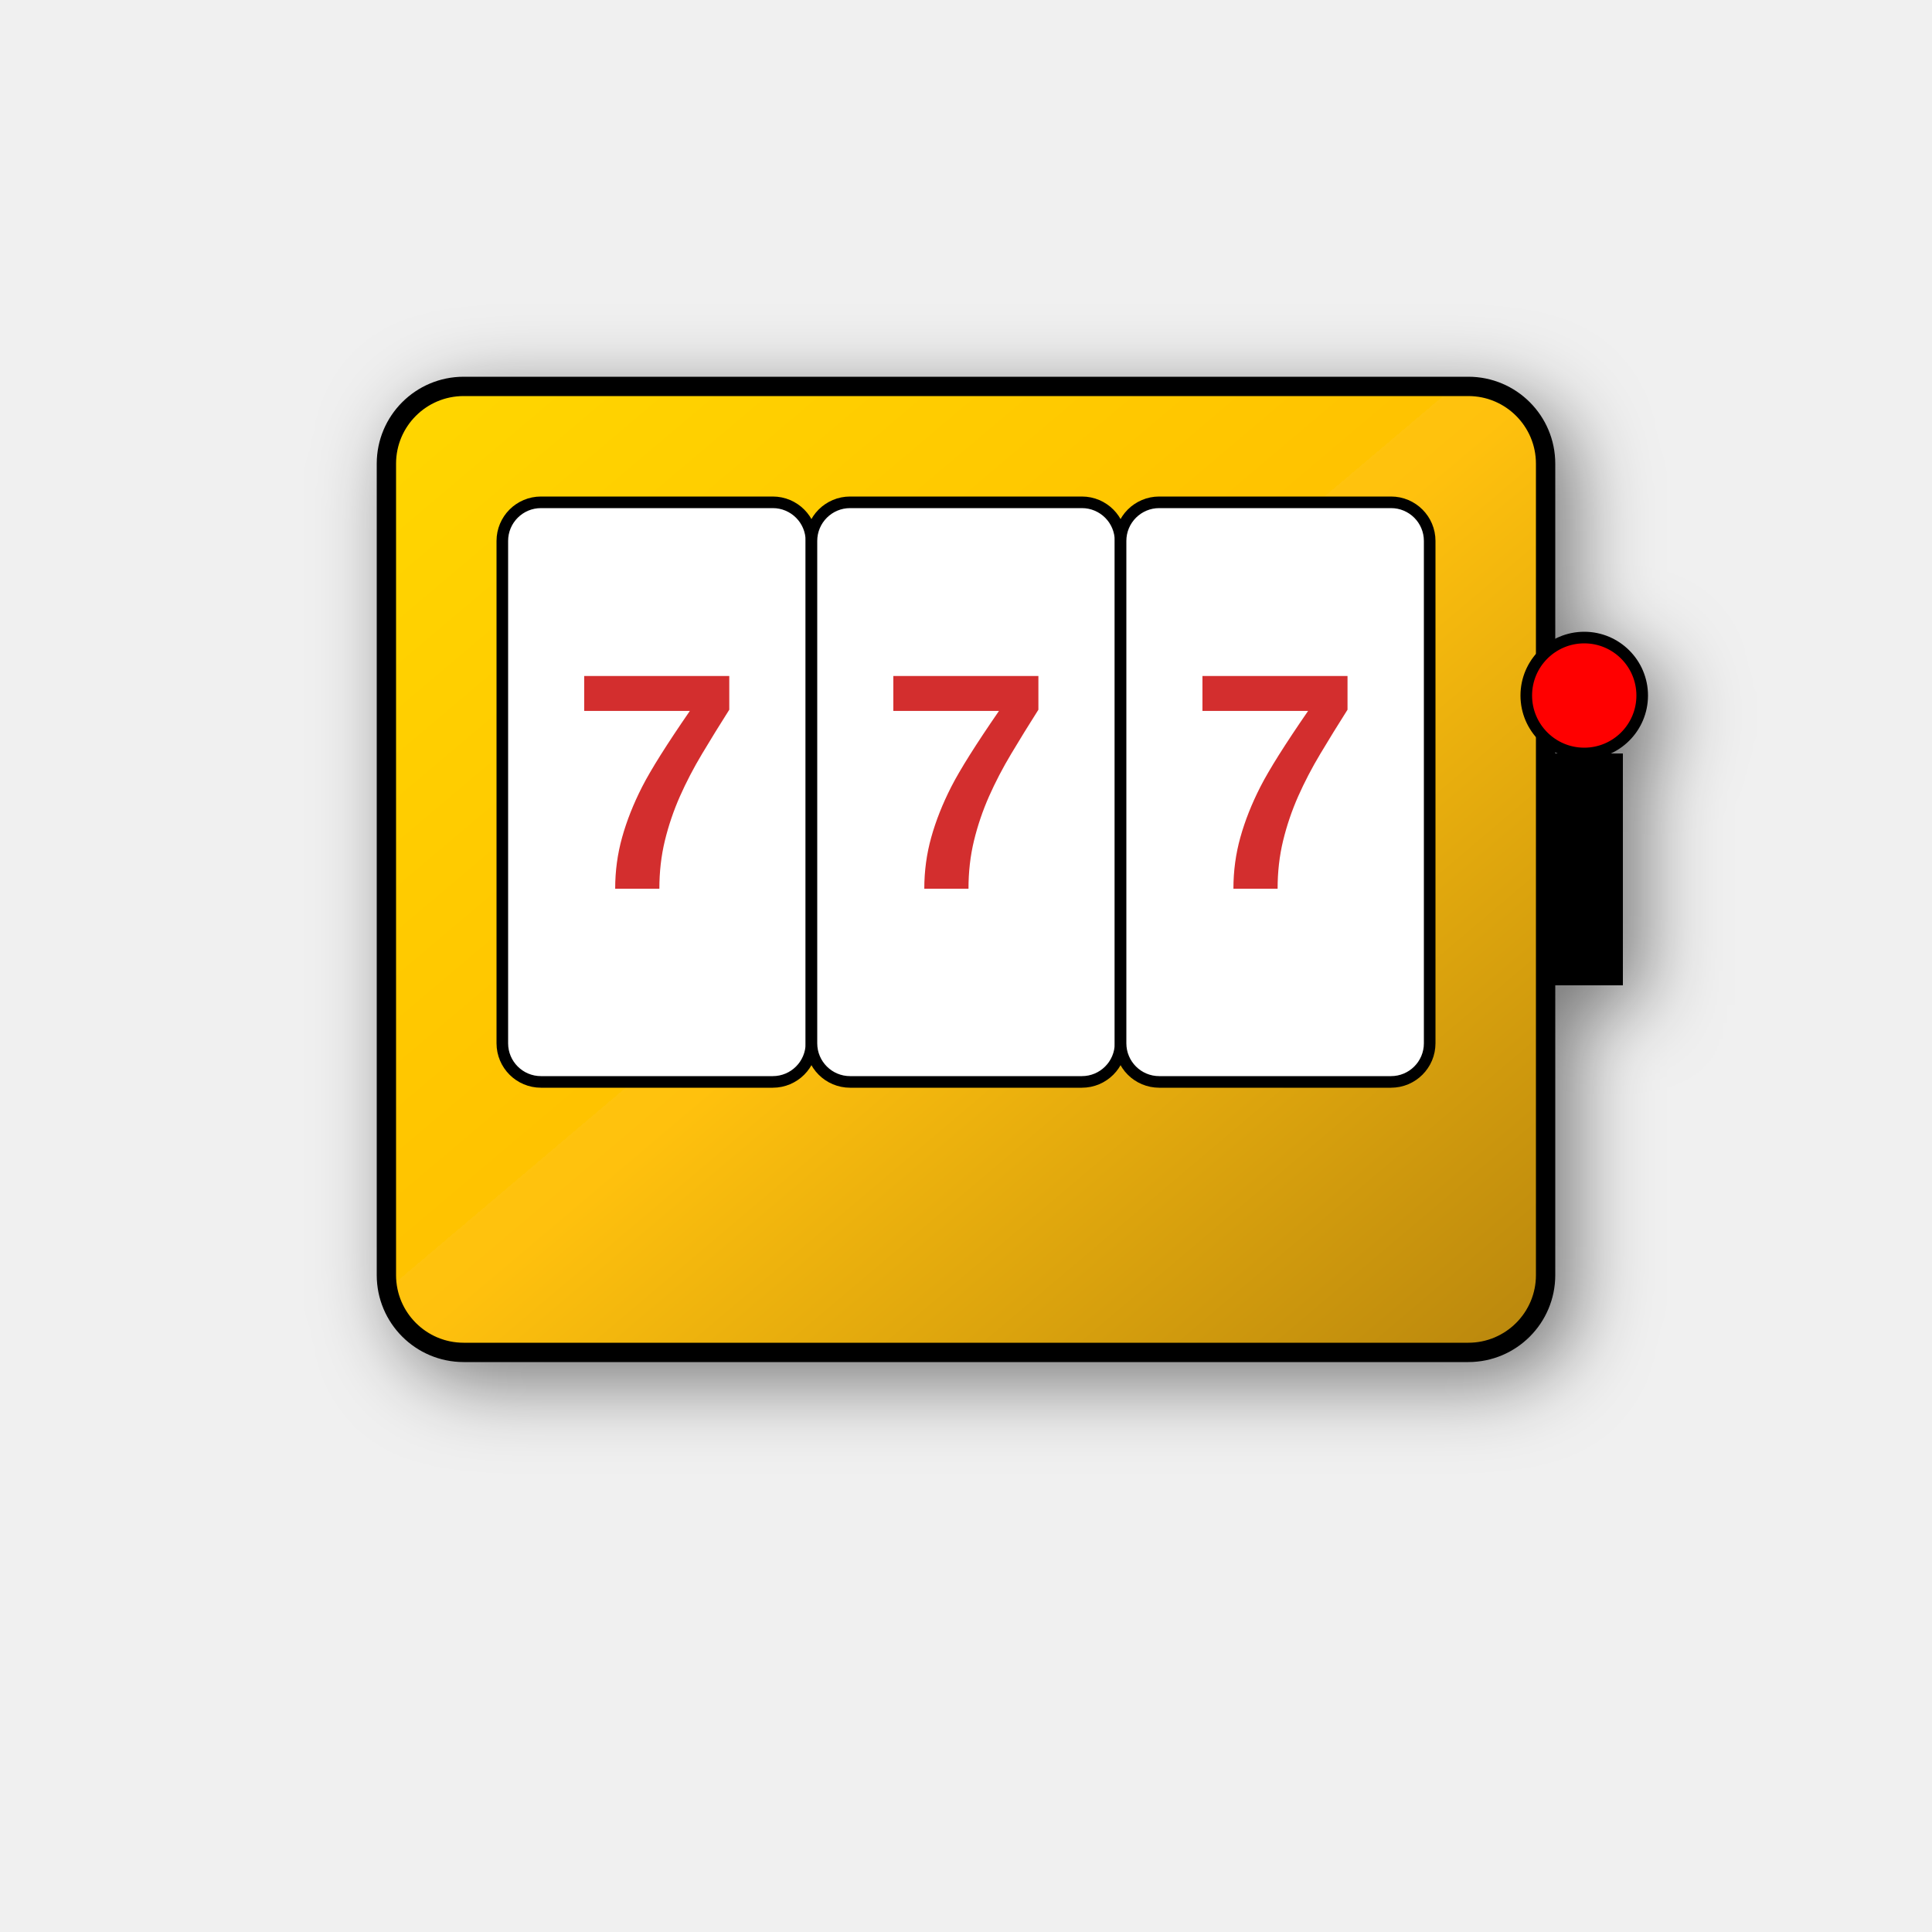
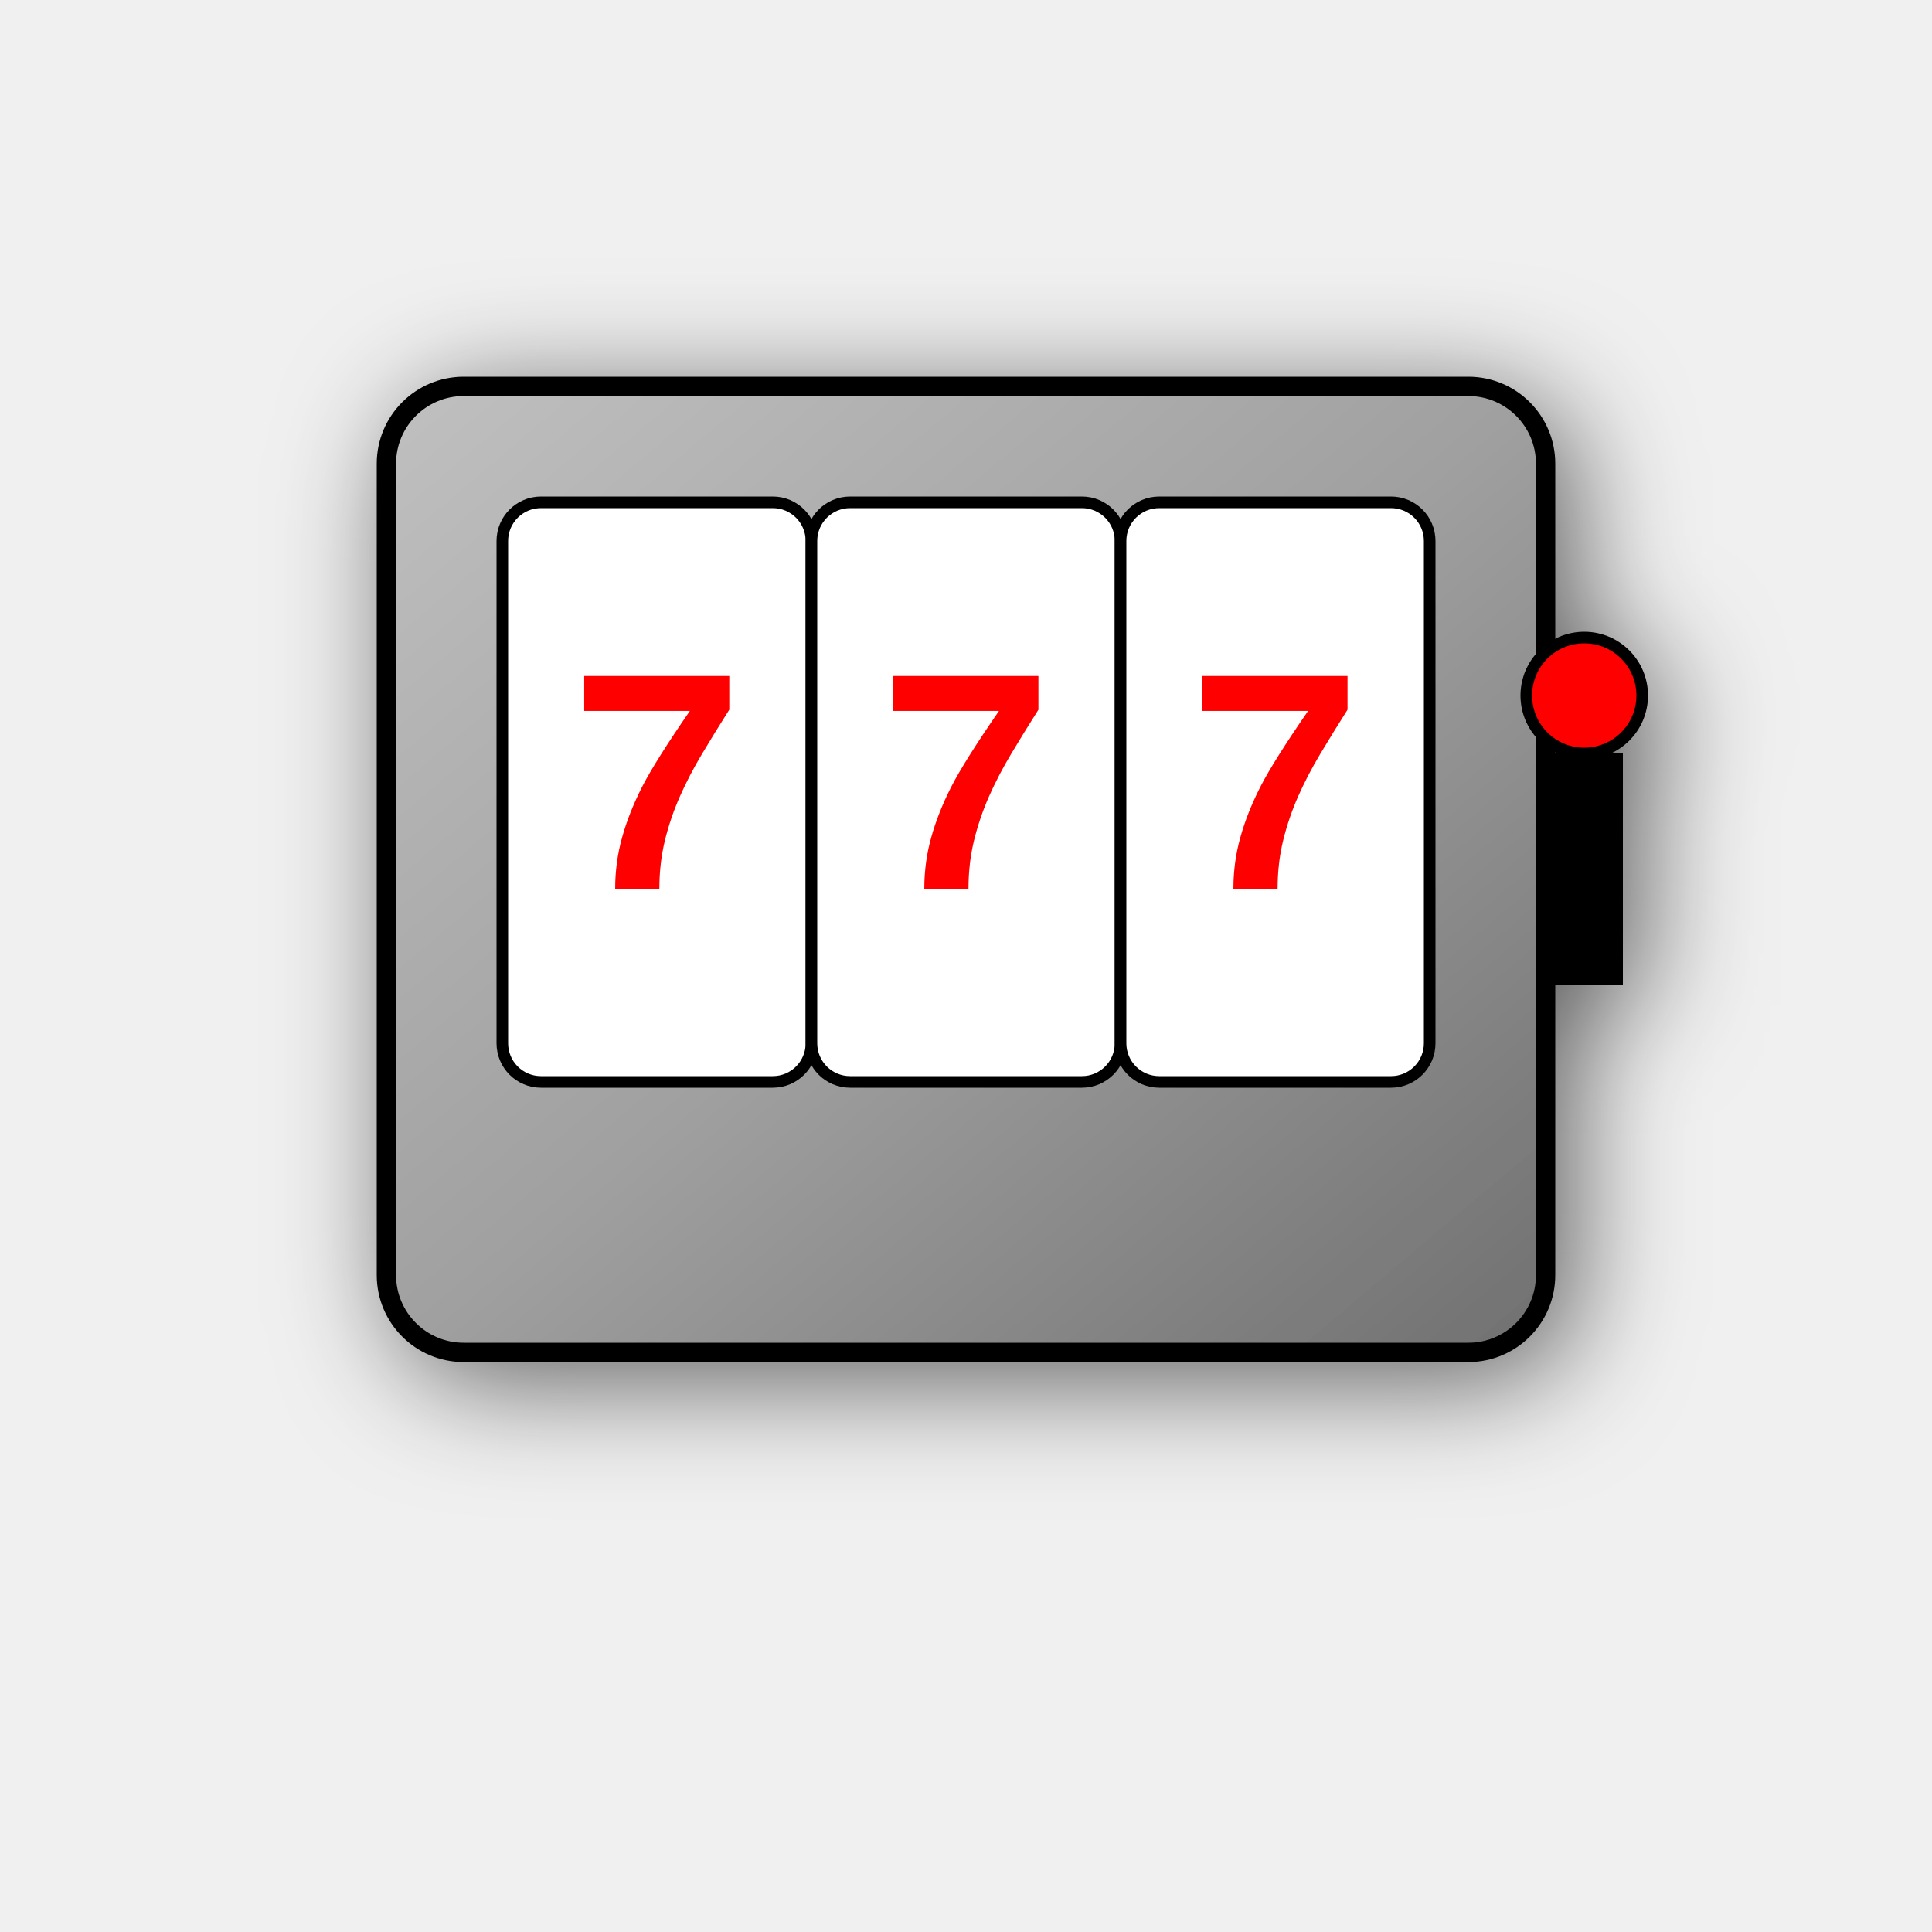
<svg xmlns="http://www.w3.org/2000/svg" width="500" height="500" viewBox="0 0 500 500">
  <style>
        .slot-machine {
-             filter: drop-shadow(5px 5px 10px rgba(0, 0, 0, 0.5)); /* Efek shadow */
+             filter: drop-shadow(5px 5px 15px rgba(0, 0, 0, 0.6)); /* Efek shadow */
        }
        .body {
-             fill: url(#gold-gradient); /* Efek emas */
+             fill: url(#metal-gradient); /* Efek metal */
            stroke: black;
            stroke-width: 5;
        }
        .reel {
            fill: white;
            stroke: black;
            stroke-width: 3;
        }
        .text {
            font-family: Arial, sans-serif;
            font-size: 80px;
            font-weight: bold;
-             fill: #D32F2F; /* Warna merah untuk angka 777 */
+             fill: #FF0000; /* Warna merah terang untuk angka 777 */
            text-anchor: middle;
+         }
+         .handle {
+             fill: red;
+             stroke: black;
+             stroke-width: 3;
        }
    </style>
  <defs>
-     <linearGradient id="gold-gradient" x1="0%" y1="0%" x2="100%" y2="100%">
-       <stop offset="0%" style="stop-color:#FFD700; stop-opacity:1" />
-       <stop offset="50%" style="stop-color:#FFC107; stop-opacity:1" />
-       <stop offset="100%" style="stop-color:#B8860B; stop-opacity:1" />
+     <linearGradient id="metal-gradient" x1="0%" y1="0%" x2="100%" y2="100%">
+       <stop offset="0%" style="stop-color:#C0C0C0; stop-opacity:1" />
+       <stop offset="50%" style="stop-color:#A0A0A0; stop-opacity:1" />
+       <stop offset="100%" style="stop-color:#707070; stop-opacity:1" />
    </linearGradient>
  </defs>
  <g class="slot-machine">
    <rect class="body" x="100" y="100" width="300" height="250" rx="20" ry="20" />
    <rect class="reel" x="130" y="130" width="80" height="150" rx="10" ry="10" />
    <rect class="reel" x="210" y="130" width="80" height="150" rx="10" ry="10" />
    <rect class="reel" x="290" y="130" width="80" height="150" rx="10" ry="10" />
    <text class="text" x="170" y="230">7</text>
    <text class="text" x="250" y="230">7</text>
    <text class="text" x="330" y="230">7</text>
-     <circle cx="410" cy="180" r="15" fill="red" stroke="black" stroke-width="3" />
+     <circle class="handle" cx="410" cy="180" r="15" />
    <rect x="400" y="195" width="20" height="60" fill="black" />
  </g>
</svg>
